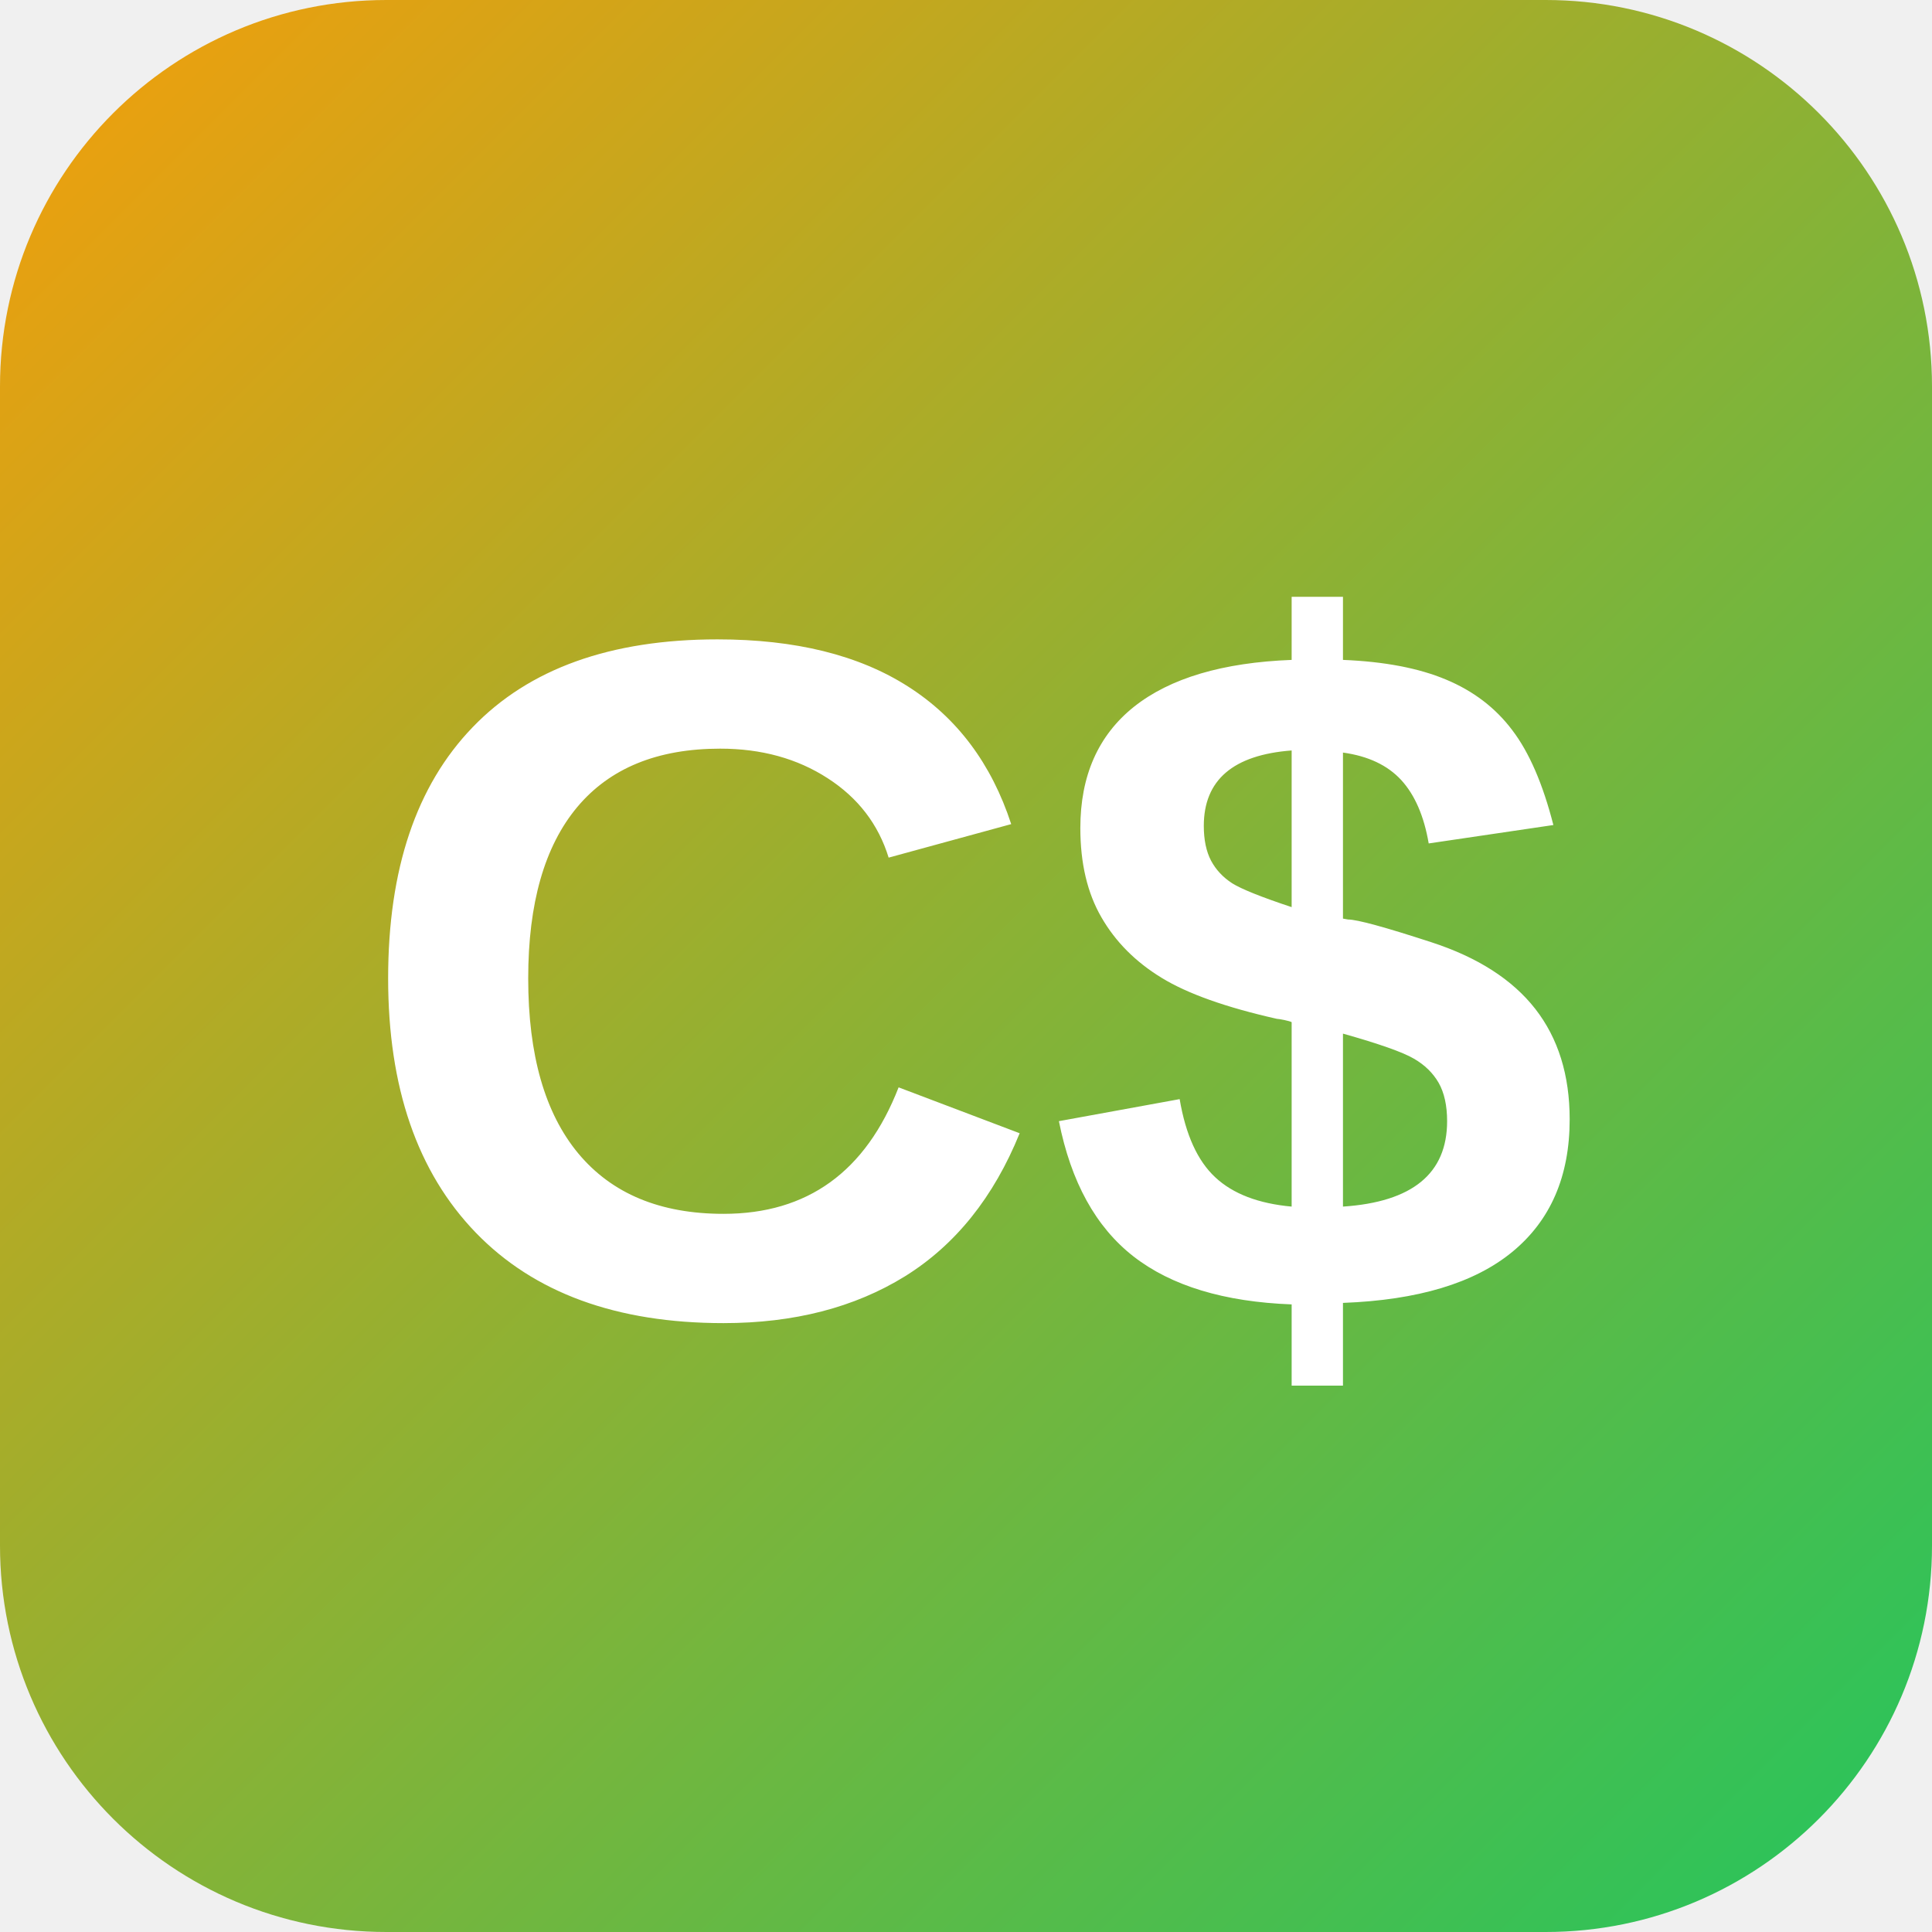
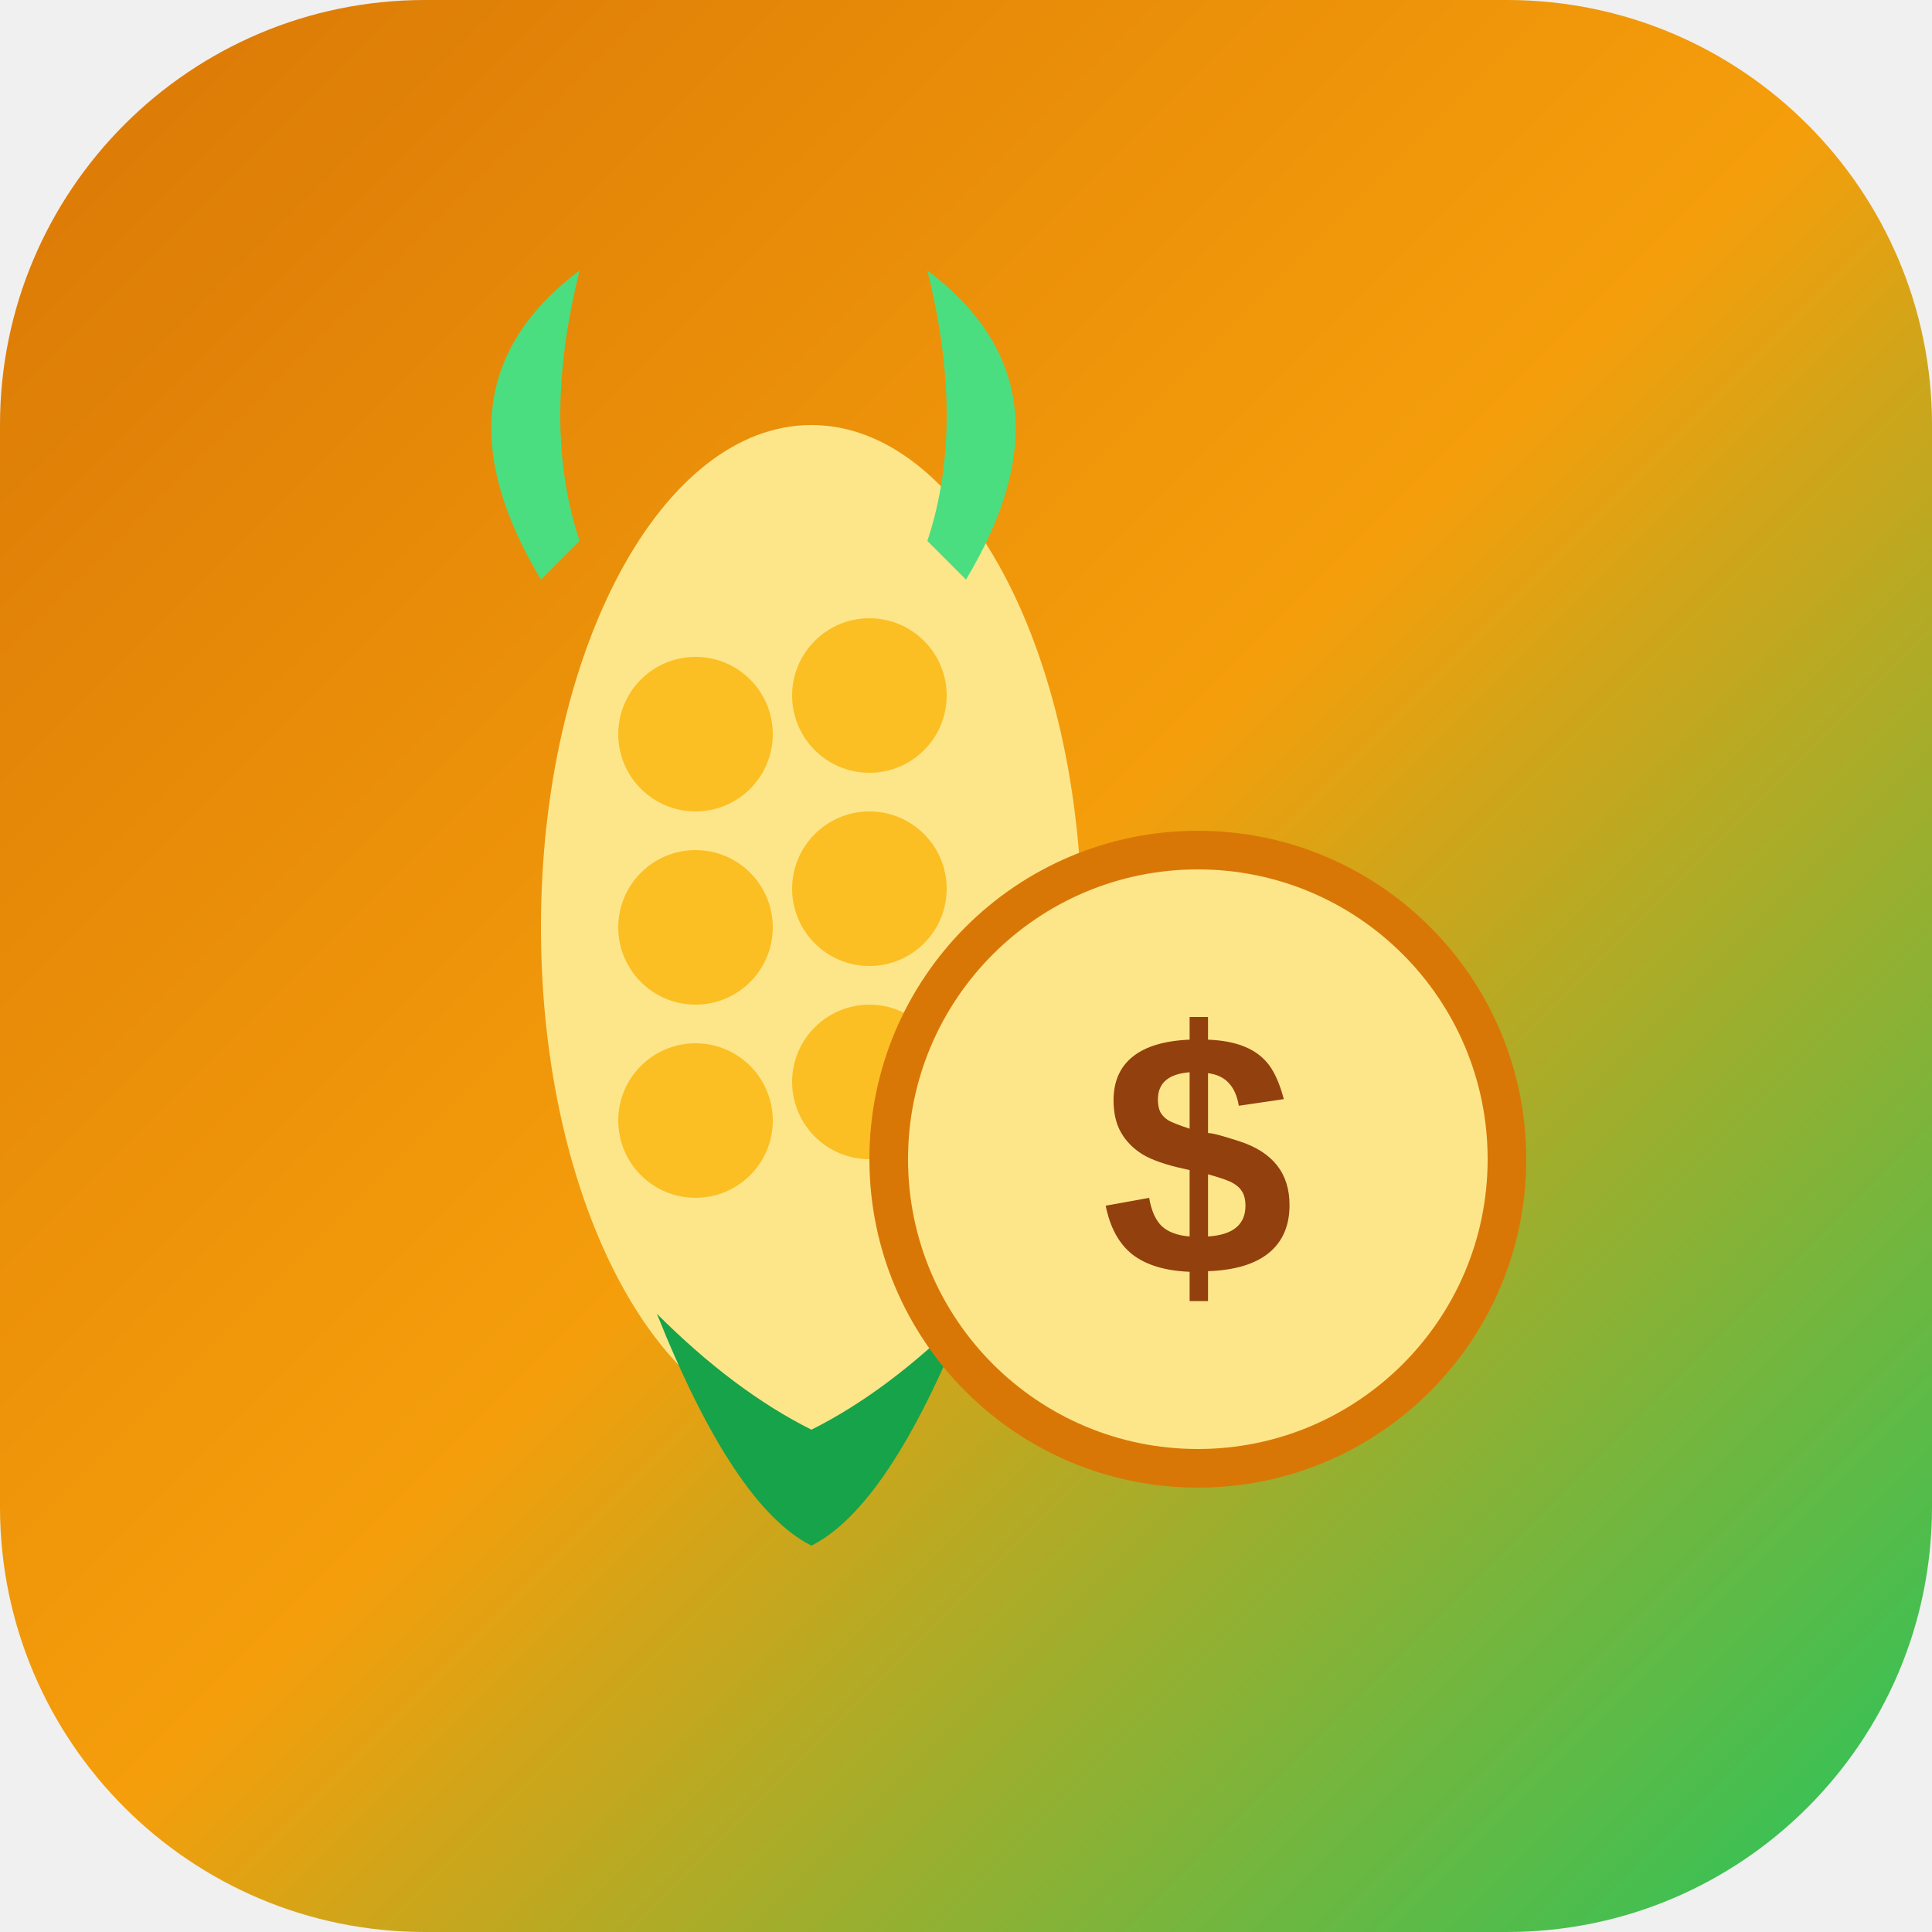
<svg xmlns="http://www.w3.org/2000/svg" viewBox="0 0 100 100">
  <defs>
    <linearGradient id="g" x1="0%" y1="0%" x2="100%" y2="100%">
-       <stop offset="0%" stop-color="#f59e0b" />
+       <stop offset="0%" stop-color="#d97706" />
+       <stop offset="50%" stop-color="#f59e0b" />
      <stop offset="100%" stop-color="#22c55e" />
    </linearGradient>
  </defs>
-   <rect width="100" height="100" rx="20" fill="url(#g)" />
-   <text x="50" y="68" font-family="Arial,sans-serif" font-size="50" font-weight="bold" fill="white" text-anchor="middle">C$</text>
+   <rect width="100" height="100" rx="22" fill="url(#g)" />
+   <ellipse cx="42" cy="48" rx="14" ry="26" fill="#fde68a" />
+   <circle cx="36" cy="38" r="4" fill="#fbbf24" />
+   <circle cx="45" cy="36" r="4" fill="#fbbf24" />
+   <circle cx="36" cy="48" r="4" fill="#fbbf24" />
+   <circle cx="45" cy="46" r="4" fill="#fbbf24" />
+   <circle cx="36" cy="58" r="4" fill="#fbbf24" />
+   <circle cx="45" cy="56" r="4" fill="#fbbf24" />
+   <path d="M34 68 Q38 78 42 80 Q46 78 50 68 Q46 72 42 74 Q38 72 34 68Z" fill="#16a34a" />
+   <circle cx="62" cy="60" r="16" fill="#fde68a" stroke="#d97706" stroke-width="2" />
+   <text x="62" y="66" font-family="Arial" font-size="18" font-weight="bold" fill="#92400e" text-anchor="middle">$</text>
+   <path d="M28 30 Q22 20 30 14 Q28 22 30 28Z" fill="#4ade80" />
+   <path d="M50 30 Q56 20 48 14 Q50 22 48 28Z" fill="#4ade80" />
</svg>
